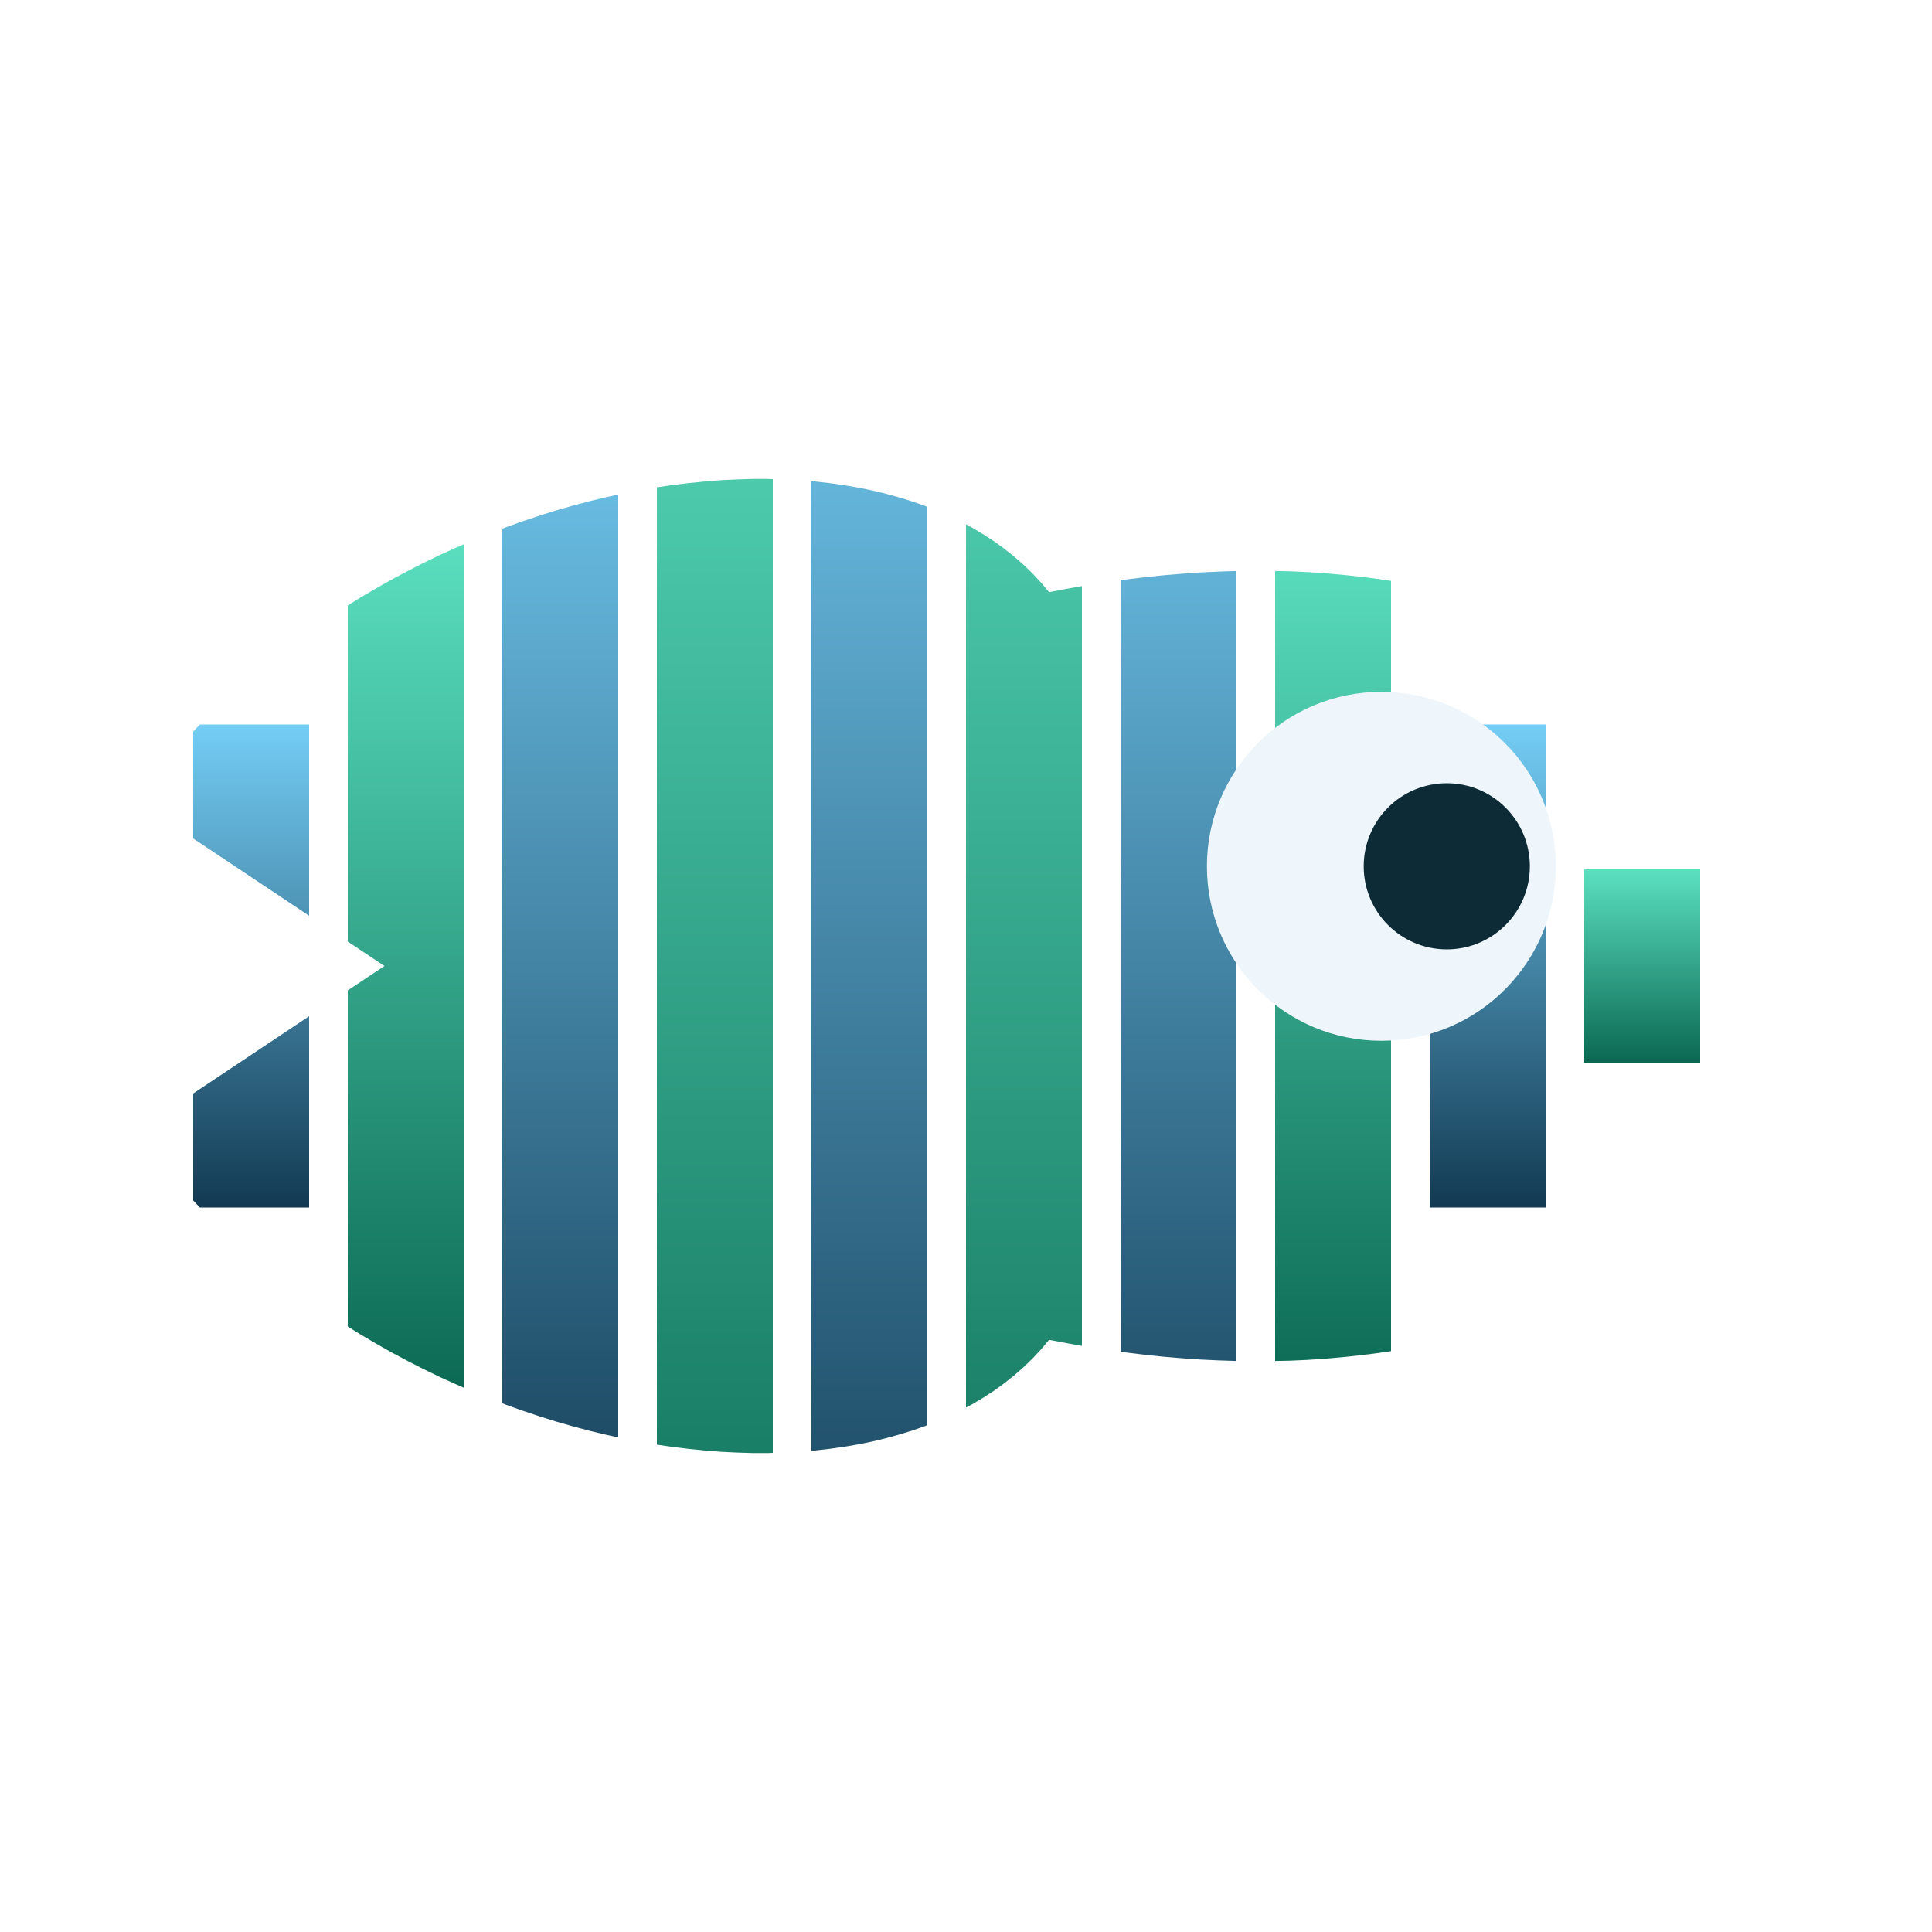
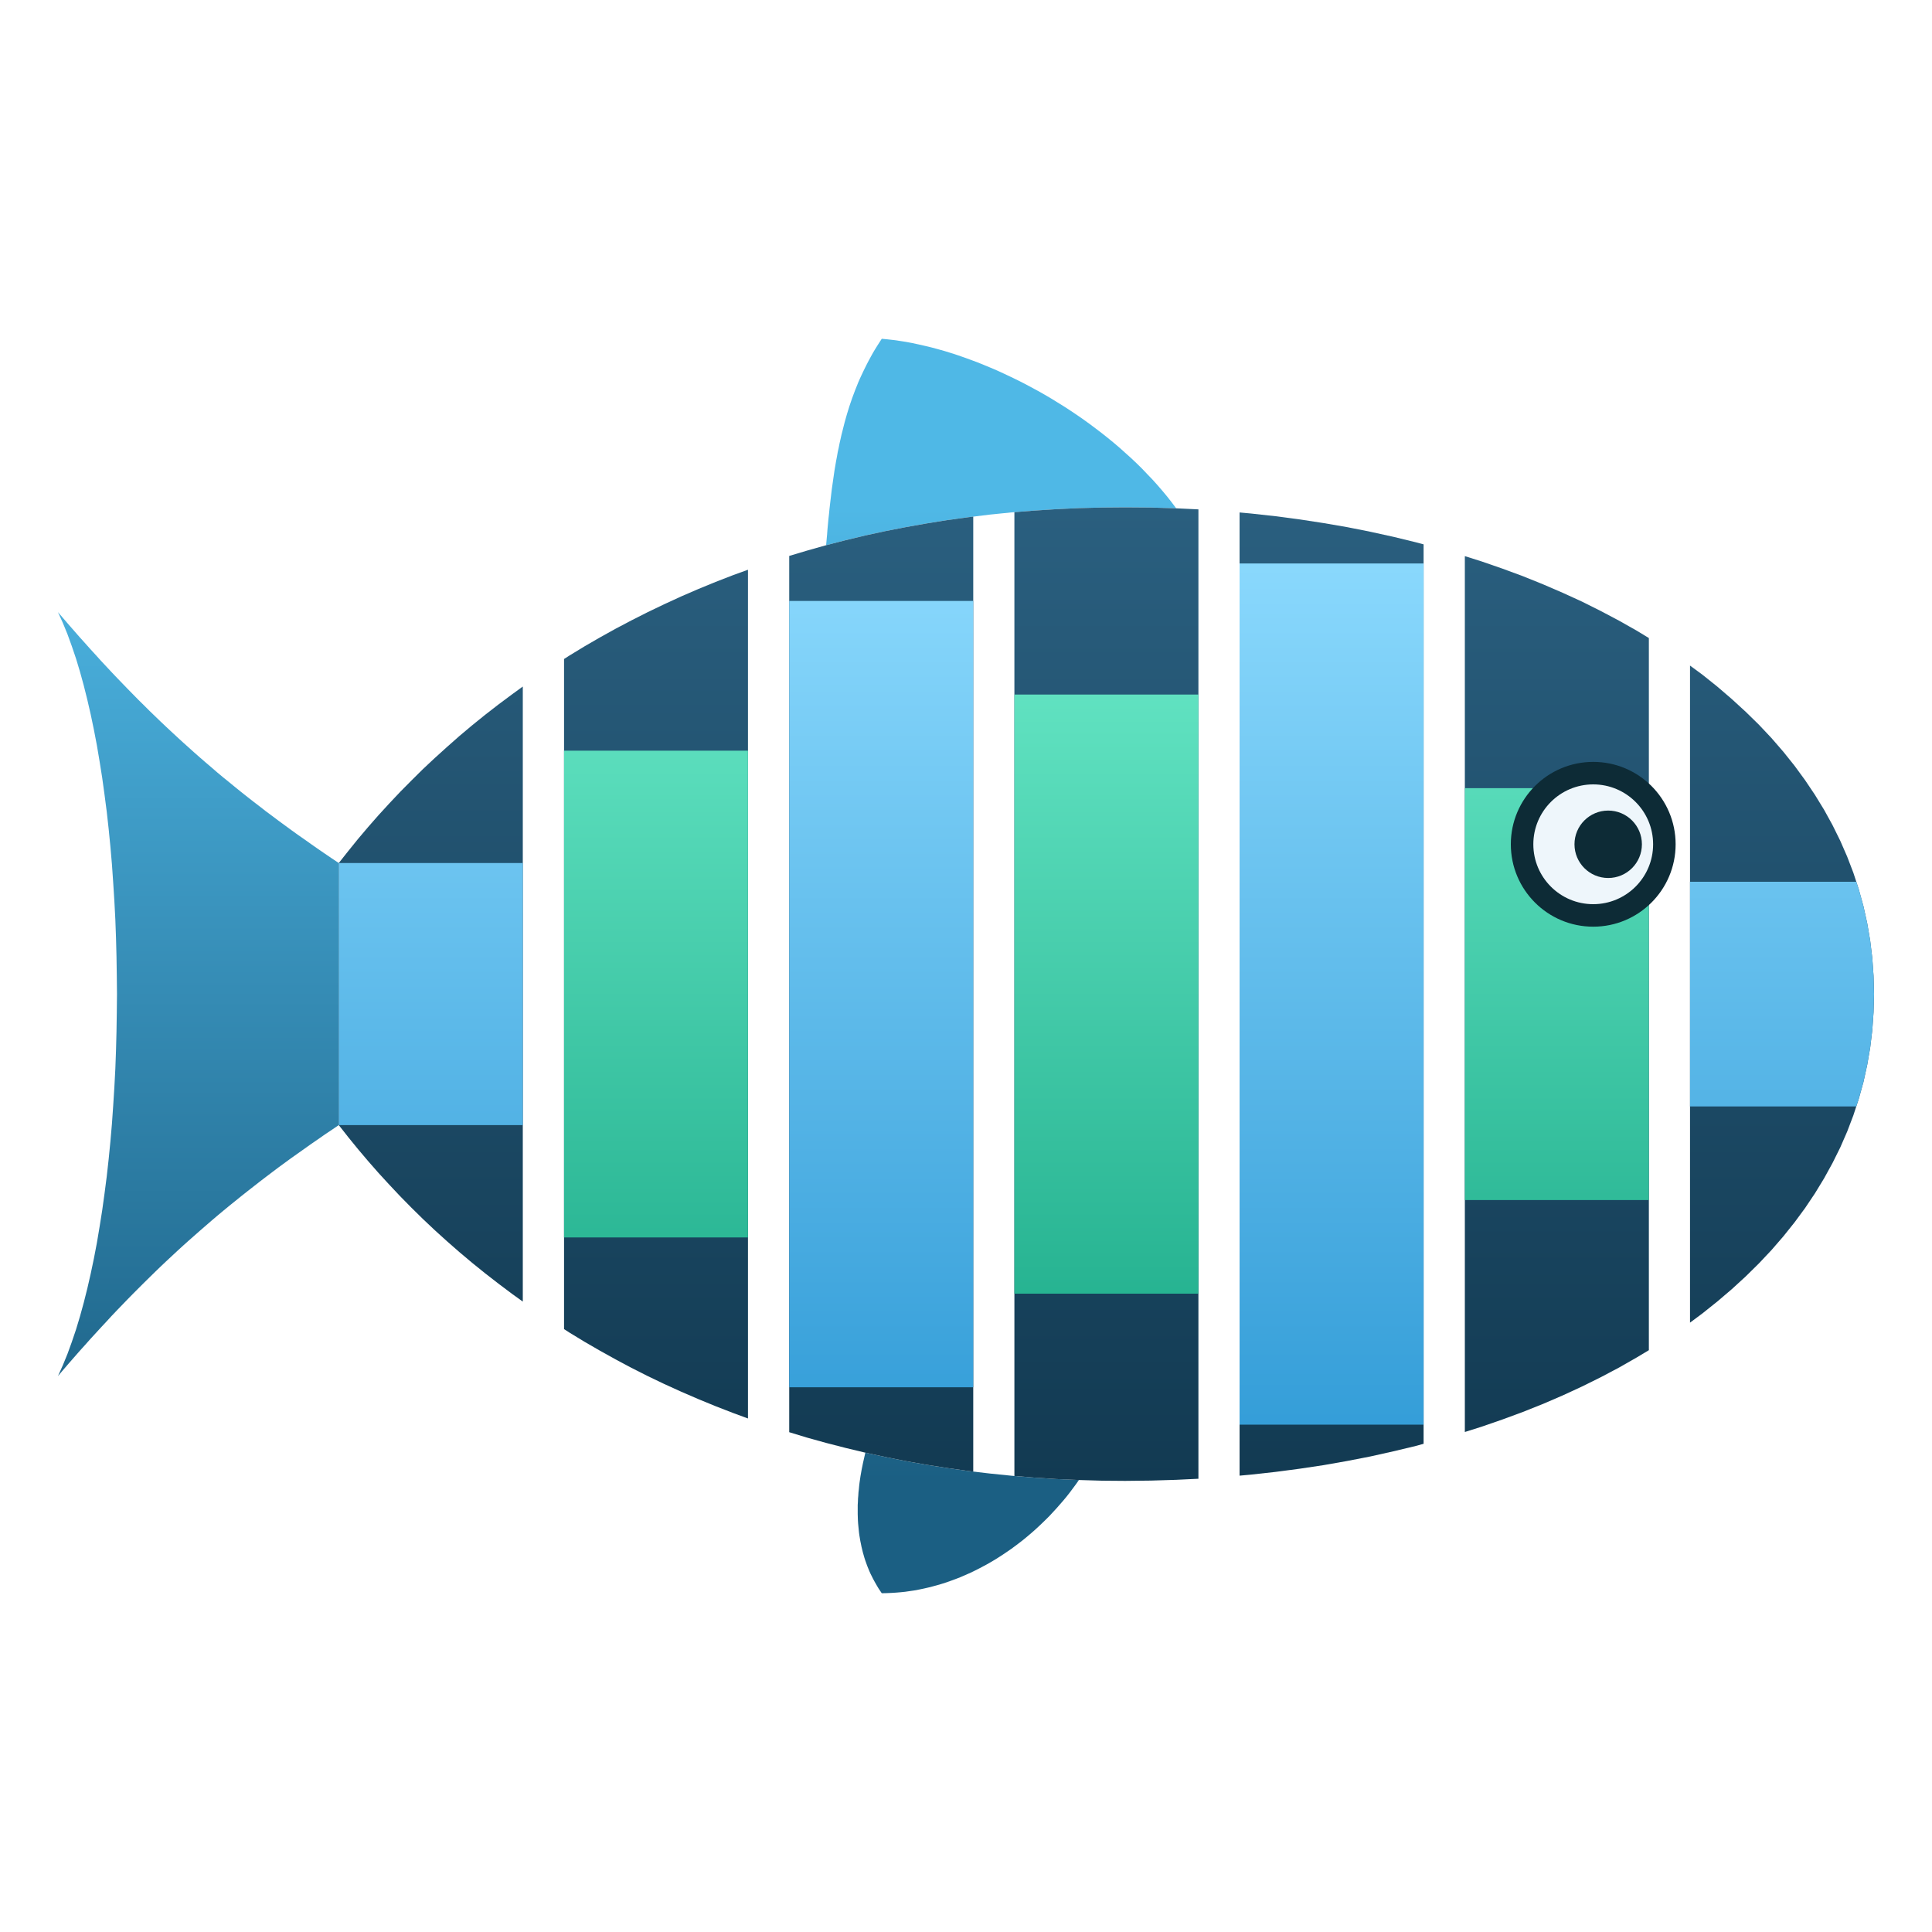
<svg xmlns="http://www.w3.org/2000/svg" viewBox="0 0 200 200">
  <defs>
-     <linearGradient id="bar0" gradientUnits="userSpaceOnUse" x1="0" y1="75" x2="0" y2="125">
-       <stop offset="0" stop-color="#74cdf5" />
+     <linearGradient id="deep" gradientUnits="userSpaceOnUse" x1="0" y1="52.52" x2="0" y2="153.30">
+       <stop offset="0" stop-color="#2a5f7f" />
      <stop offset="1" stop-color="#123a52" />
    </linearGradient>
-     <linearGradient id="bar1" gradientUnits="userSpaceOnUse" x1="0" y1="55" x2="0" y2="145">
-       <stop offset="0" stop-color="#5be0c0" />
-       <stop offset="1" stop-color="#0b6852" />
+     <linearGradient id="current" gradientUnits="userSpaceOnUse" x1="0" y1="52.52" x2="0" y2="153.30">
+       <stop offset="0" stop-color="#8fdcff" />
+       <stop offset="1" stop-color="#2f9ad6" />
    </linearGradient>
-     <linearGradient id="bar2" gradientUnits="userSpaceOnUse" x1="0" y1="35" x2="0" y2="165">
-       <stop offset="0" stop-color="#74cdf5" />
-       <stop offset="1" stop-color="#123a52" />
+     <linearGradient id="kelp" gradientUnits="userSpaceOnUse" x1="0" y1="52.52" x2="0" y2="153.30">
+       <stop offset="0" stop-color="#72f0cf" />
+       <stop offset="1" stop-color="#15a583" />
    </linearGradient>
-     <linearGradient id="bar3" gradientUnits="userSpaceOnUse" x1="0" y1="20" x2="0" y2="180">
-       <stop offset="0" stop-color="#5be0c0" />
-       <stop offset="1" stop-color="#0b6852" />
-     </linearGradient>
-     <linearGradient id="bar4" gradientUnits="userSpaceOnUse" x1="0" y1="25" x2="0" y2="175">
-       <stop offset="0" stop-color="#74cdf5" />
-       <stop offset="1" stop-color="#123a52" />
-     </linearGradient>
-     <linearGradient id="bar5" gradientUnits="userSpaceOnUse" x1="0" y1="20" x2="0" y2="180">
-       <stop offset="0" stop-color="#5be0c0" />
-       <stop offset="1" stop-color="#0b6852" />
-     </linearGradient>
-     <linearGradient id="bar6" gradientUnits="userSpaceOnUse" x1="0" y1="35" x2="0" y2="165">
-       <stop offset="0" stop-color="#74cdf5" />
-       <stop offset="1" stop-color="#123a52" />
-     </linearGradient>
-     <linearGradient id="bar7" gradientUnits="userSpaceOnUse" x1="0" y1="55" x2="0" y2="145">
-       <stop offset="0" stop-color="#5be0c0" />
-       <stop offset="1" stop-color="#0b6852" />
-     </linearGradient>
-     <linearGradient id="bar8" gradientUnits="userSpaceOnUse" x1="0" y1="75" x2="0" y2="125">
-       <stop offset="0" stop-color="#74cdf5" />
-       <stop offset="1" stop-color="#123a52" />
-     </linearGradient>
-     <linearGradient id="bar9" gradientUnits="userSpaceOnUse" x1="0" y1="90" x2="0" y2="110">
-       <stop offset="0" stop-color="#5be0c0" />
-       <stop offset="1" stop-color="#0b6852" />
+     <linearGradient id="fin" gradientUnits="userSpaceOnUse" x1="0" y1="52.52" x2="0" y2="153.30">
+       <stop offset="0" stop-color="#4fb8e6" />
+       <stop offset="1" stop-color="#1b5f83" />
    </linearGradient>
  </defs>
-   <path d="M32.00,75.00 L32.00,125.00 L20.70,125.00 L20.49,124.79 L20.00,124.27 L20.00,113.20 L32.00,105.20 L32.00,94.80 L20.00,86.80 L20.00,75.73 L20.49,75.21 L20.70,75.00 Z" fill="url(#bar0)" />
-   <path d="M48.00,143.65 L47.31,143.35 L45.60,142.58 L43.91,141.76 L42.22,140.90 L40.55,140.01 L38.89,139.07 L37.25,138.10 L36.00,137.32 L36.00,102.53 L39.80,100.00 L36.00,97.47 L36.00,62.68 L37.25,61.90 L38.89,60.93 L40.55,59.99 L42.22,59.10 L43.91,58.24 L45.60,57.42 L47.31,56.65 L48.00,56.35 Z" fill="url(#bar1)" />
-   <path d="M64.00,148.80 L62.81,148.54 L61.09,148.13 L59.36,147.67 L57.64,147.18 L55.91,146.64 L54.18,146.06 L52.46,145.45 L52.00,145.27 L52.00,54.73 L52.46,54.55 L54.18,53.94 L55.91,53.36 L57.64,52.82 L59.36,52.33 L61.09,51.87 L62.81,51.46 L64.00,51.20 Z" fill="url(#bar2)" />
-   <path d="M80.00,150.40 L79.52,150.42 L77.91,150.42 L76.28,150.37 L74.64,150.29 L72.98,150.16 L71.31,149.99 L69.63,149.79 L68.00,149.55 L68.00,50.45 L69.63,50.21 L71.31,50.01 L72.98,49.84 L74.64,49.71 L76.28,49.63 L77.91,49.58 L79.52,49.58 L80.00,49.60 Z" fill="url(#bar3)" />
-   <path d="M96.00,147.53 L95.69,147.65 L94.37,148.11 L93.00,148.53 L91.61,148.91 L90.19,149.25 L88.74,149.54 L87.26,149.79 L85.76,150.00 L84.23,150.17 L84.00,150.19 L84.00,49.81 L84.23,49.83 L85.76,50.00 L87.26,50.21 L88.74,50.46 L90.19,50.75 L91.61,51.09 L93.00,51.47 L94.37,51.89 L95.69,52.35 L96.00,52.47 Z" fill="url(#bar4)" />
-   <path d="M112.00,139.33 L110.61,139.08 L108.60,138.70 L107.77,139.69 L106.89,140.63 L105.96,141.53 L104.99,142.38 L103.97,143.19 L102.91,143.96 L101.80,144.68 L100.66,145.36 L100.00,145.71 L100.00,54.29 L100.66,54.64 L101.80,55.32 L102.91,56.04 L103.97,56.81 L104.99,57.62 L105.96,58.47 L106.89,59.37 L107.77,60.31 L108.60,61.30 L110.61,60.92 L112.00,60.67 Z" fill="url(#bar5)" />
-   <path d="M128.00,140.89 L126.16,140.83 L124.27,140.74 L122.37,140.61 L120.45,140.45 L118.51,140.25 L116.56,140.01 L116.00,139.94 L116.00,60.06 L116.56,59.99 L118.51,59.75 L120.45,59.55 L122.37,59.39 L124.27,59.26 L126.16,59.17 L128.00,59.11 Z" fill="url(#bar6)" />
-   <path d="M144.00,139.87 L143.95,139.88 L142.27,140.12 L140.56,140.33 L138.83,140.51 L137.08,140.66 L135.31,140.78 L133.52,140.86 L132.00,140.89 L132.00,59.11 L133.52,59.14 L135.31,59.22 L137.08,59.34 L138.83,59.49 L140.56,59.67 L142.27,59.88 L143.95,60.12 L144.00,60.13 Z" fill="url(#bar7)" />
-   <path d="M160.00,75.00 L160.00,125.00 L148.00,125.00 L148.00,75.00 Z" fill="url(#bar8)" />
-   <path d="M176.00,90.00 L176.00,110.00 L164.00,110.00 L164.00,90.00 Z" fill="url(#bar9)" />
-   <circle cx="143.00" cy="89.68" r="18.06" fill="#eef6fb" />
-   <circle cx="149.77" cy="89.68" r="8.60" fill="#0d2b36" />
+   <path d="M35.07,89.34 L34.35,88.86 L33.63,88.37 L32.93,87.89 L32.23,87.40 L31.54,86.91 L30.85,86.43 L30.17,85.94 L29.50,85.45 L28.83,84.96 L28.18,84.47 L27.52,83.98 L26.88,83.48 L26.24,82.99 L25.60,82.49 L24.97,81.99 L24.35,81.49 L23.73,80.98 L23.11,80.48 L22.50,79.97 L21.90,79.45 L21.30,78.94 L20.70,78.42 L20.11,77.90 L19.52,77.37 L18.93,76.84 L18.35,76.31 L17.77,75.77 L17.19,75.23 L16.62,74.69 L16.05,74.14 L15.48,73.59 L14.92,73.03 L14.35,72.47 L13.79,71.90 L13.23,71.33 L12.67,70.75 L12.11,70.17 L11.55,69.58 L11.00,68.99 L10.44,68.39 L9.89,67.78 L9.33,67.17 L8.78,66.55 L8.22,65.93 L7.67,65.30 L7.11,64.66 L6.56,64.02 L6.00,63.37 L6.50,64.47 L6.98,65.64 L7.43,66.88 L7.87,68.18 L8.28,69.54 L8.67,70.96 L9.04,72.44 L9.39,73.96 L9.72,75.54 L10.03,77.16 L10.31,78.82 L10.58,80.52 L10.82,82.26 L11.05,84.03 L11.25,85.83 L11.43,87.66 L11.59,89.51 L11.72,91.39 L11.84,93.28 L11.94,95.19 L12.01,97.11 L12.06,99.03 L12.09,100.97 L12.11,102.91 L12.09,104.84 L12.06,106.78 L12.01,108.71 L11.94,110.63 L11.84,112.53 L11.72,114.43 L11.59,116.30 L11.43,118.15 L11.25,119.98 L11.05,121.78 L10.82,123.56 L10.58,125.29 L10.31,126.99 L10.03,128.66 L9.72,130.28 L9.39,131.85 L9.04,133.38 L8.67,134.85 L8.28,136.27 L7.87,137.63 L7.43,138.93 L6.98,140.17 L6.50,141.34 L6.00,142.45 L6.56,141.79 L7.11,141.15 L7.67,140.51 L8.22,139.88 L8.78,139.26 L9.33,138.64 L9.89,138.03 L10.44,137.43 L11.00,136.83 L11.55,136.23 L12.11,135.64 L12.67,135.06 L13.23,134.48 L13.79,133.91 L14.35,133.35 L14.92,132.78 L15.48,132.23 L16.05,131.67 L16.62,131.12 L17.19,130.58 L17.77,130.04 L18.35,129.50 L18.93,128.97 L19.52,128.44 L20.11,127.92 L20.70,127.40 L21.30,126.88 L21.90,126.36 L22.50,125.85 L23.11,125.34 L23.73,124.83 L24.35,124.33 L24.97,123.83 L25.60,123.33 L26.24,122.83 L26.88,122.33 L27.52,121.84 L28.18,121.34 L28.83,120.85 L29.50,120.36 L30.17,119.87 L30.85,119.39 L31.54,118.90 L32.23,118.41 L32.93,117.93 L33.63,117.44 L34.35,116.96 L35.07,116.47 Z" fill="url(#fin)" />
+   <path d="M85.52,56.44 L87.54,55.92 L89.58,55.43 L91.66,54.98 L93.76,54.57 L95.90,54.19 L98.06,53.84 L100.26,53.54 L102.48,53.27 L104.74,53.04 L107.03,52.86 L109.34,52.71 L111.69,52.60 L114.07,52.54 L116.47,52.52 L119.13,52.54 L121.76,52.62 L121.30,52.01 L120.83,51.41 L120.34,50.82 L119.83,50.23 L119.31,49.65 L118.77,49.09 L118.23,48.52 L117.67,47.97 L117.10,47.43 L116.51,46.90 L115.92,46.37 L115.31,45.85 L114.70,45.35 L114.07,44.85 L113.44,44.37 L112.80,43.89 L112.15,43.42 L111.50,42.97 L110.83,42.52 L110.17,42.09 L109.49,41.67 L108.81,41.25 L108.13,40.85 L107.44,40.46 L106.75,40.09 L106.06,39.72 L105.37,39.37 L104.67,39.03 L103.97,38.70 L103.28,38.38 L102.58,38.08 L101.88,37.79 L101.19,37.51 L100.49,37.25 L99.80,37.00 L99.11,36.76 L98.43,36.54 L97.75,36.33 L97.07,36.14 L96.40,35.96 L95.73,35.80 L95.07,35.65 L94.42,35.51 L93.78,35.39 L93.14,35.29 L92.51,35.20 L91.89,35.13 L91.28,35.07 L91.04,35.44 L90.81,35.80 L90.58,36.17 L90.36,36.54 L90.15,36.92 L89.95,37.29 L89.75,37.67 L89.56,38.05 L89.37,38.44 L89.19,38.82 L89.01,39.21 L88.84,39.60 L88.68,40.00 L88.52,40.40 L88.37,40.80 L88.22,41.20 L88.08,41.61 L87.94,42.02 L87.81,42.44 L87.68,42.86 L87.56,43.28 L87.44,43.71 L87.33,44.14 L87.22,44.58 L87.11,45.01 L87.01,45.46 L86.91,45.90 L86.82,46.36 L86.72,46.81 L86.64,47.27 L86.55,47.74 L86.47,48.21 L86.39,48.68 L86.32,49.16 L86.25,49.65 L86.18,50.14 L86.11,50.63 L86.05,51.13 L85.99,51.64 L85.93,52.15 L85.87,52.67 L85.82,53.19 L85.76,53.72 L85.71,54.25 L85.66,54.79 L85.62,55.33 L85.57,55.88 L85.52,56.44 Z" fill="url(#fin)" />
+   <path d="M89.58,150.38 L91.66,150.83 L93.76,151.25 L95.90,151.63 L98.06,151.97 L100.26,152.28 L102.48,152.54 L104.74,152.77 L107.03,152.96 L109.34,153.11 L111.69,153.21 L111.38,153.65 L111.06,154.08 L110.74,154.51 L110.41,154.93 L110.07,155.34 L109.72,155.74 L109.37,156.14 L109.01,156.53 L108.65,156.92 L108.28,157.29 L107.90,157.66 L107.52,158.02 L107.13,158.38 L106.74,158.72 L106.34,159.06 L105.94,159.39 L105.53,159.71 L105.12,160.02 L104.70,160.33 L104.28,160.62 L103.85,160.91 L103.42,161.19 L102.99,161.46 L102.55,161.72 L102.11,161.97 L101.66,162.21 L101.22,162.44 L100.76,162.67 L100.31,162.88 L99.85,163.08 L99.39,163.28 L98.93,163.46 L98.46,163.63 L97.99,163.80 L97.52,163.95 L97.05,164.09 L96.57,164.22 L96.10,164.34 L95.62,164.45 L95.14,164.55 L94.66,164.64 L94.18,164.71 L93.70,164.78 L93.21,164.83 L92.73,164.87 L92.25,164.90 L91.76,164.92 L91.28,164.93 L91.11,164.68 L90.95,164.44 L90.80,164.19 L90.65,163.93 L90.51,163.68 L90.37,163.42 L90.24,163.16 L90.11,162.90 L89.99,162.63 L89.88,162.36 L89.77,162.09 L89.67,161.81 L89.57,161.53 L89.48,161.25 L89.40,160.97 L89.32,160.69 L89.25,160.40 L89.18,160.11 L89.12,159.81 L89.06,159.52 L89.01,159.22 L88.96,158.92 L88.92,158.62 L88.89,158.31 L88.86,158.01 L88.83,157.70 L88.81,157.38 L88.80,157.07 L88.79,156.75 L88.79,156.44 L88.79,156.12 L88.79,155.79 L88.81,155.47 L88.82,155.14 L88.85,154.81 L88.87,154.48 L88.91,154.15 L88.94,153.82 L88.98,153.48 L89.03,153.14 L89.08,152.80 L89.14,152.46 L89.20,152.12 L89.27,151.78 L89.34,151.43 L89.42,151.08 L89.50,150.73 L89.58,150.38 Z" fill="url(#fin)" />
+   <path d="M54.12,134.74 L53.02,133.95 L51.61,132.89 L50.23,131.82 L48.88,130.73 L47.56,129.62 L46.28,128.50 L45.02,127.36 L43.79,126.20 L42.60,125.03 L41.43,123.84 L40.30,122.64 L39.19,121.43 L38.12,120.21 L37.07,118.97 L36.06,117.73 L35.07,116.47 L35.07,89.34 L36.06,88.09 L37.07,86.84 L38.12,85.60 L39.19,84.38 L40.30,83.17 L41.43,81.97 L42.60,80.79 L43.79,79.61 L45.02,78.46 L46.28,77.32 L47.56,76.19 L48.88,75.08 L50.23,73.99 L51.61,72.92 L53.02,71.87 L54.12,71.07 Z" fill="url(#deep)" />
+   <path d="M54.12,89.34 L54.12,116.47 L35.07,116.47 L35.07,116.47 L35.07,89.34 L35.07,89.34 Z" fill="url(#current)" />
+   <path d="M77.43,146.84 L75.91,146.28 L74.08,145.57 L72.28,144.83 L70.50,144.06 L68.76,143.27 L67.05,142.45 L65.37,141.60 L63.72,140.72 L62.10,139.82 L60.51,138.90 L58.95,137.95 L58.39,137.59 L58.39,68.22 L58.95,67.86 L60.51,66.91 L62.10,65.99 L63.72,65.09 L65.37,64.22 L67.05,63.37 L68.76,62.55 L70.50,61.75 L72.28,60.98 L74.08,60.24 L75.91,59.53 L77.43,58.98 Z" fill="url(#deep)" />
+   <path d="M77.43,77.71 L77.43,128.10 L58.39,128.10 L58.39,77.71 Z" fill="url(#kelp)" />
+   <path d="M100.75,152.34 L100.26,152.28 L98.06,151.97 L95.90,151.63 L93.76,151.25 L91.66,150.83 L89.58,150.38 L87.54,149.89 L85.52,149.37 L83.54,148.82 L81.70,148.26 L81.70,57.55 L83.54,57.00 L85.52,56.44 L87.54,55.92 L89.58,55.43 L91.66,54.98 L93.76,54.57 L95.90,54.19 L98.06,53.84 L100.26,53.54 L100.75,53.48 Z" fill="url(#deep)" />
+   <path d="M100.75,62.21 L100.75,143.61 L81.70,143.61 L81.70,62.21 Z" fill="url(#current)" />
+   <path d="M124.06,153.08 L121.76,153.19 L119.13,153.27 L116.47,153.30 L114.07,153.28 L111.69,153.21 L109.34,153.11 L107.03,152.96 L105.01,152.79 L105.01,53.02 L107.03,52.86 L109.34,52.71 L111.69,52.60 L114.07,52.54 L116.47,52.52 L119.13,52.54 L121.76,52.62 L124.06,52.73 Z" fill="url(#deep)" />
+   <path d="M124.06,71.90 L124.06,133.92 L105.01,133.92 L105.01,71.90 Z" fill="url(#kelp)" />
+   <path d="M147.37,149.46 L146.58,149.68 L144.24,150.24 L141.87,150.77 L139.46,151.24 L137.02,151.67 L134.55,152.04 L132.05,152.37 L129.52,152.65 L128.32,152.76 L128.32,53.05 L129.52,53.16 L132.05,53.44 L134.55,53.77 L137.02,54.15 L139.46,54.57 L141.87,55.05 L144.24,55.57 L146.58,56.14 L147.37,56.35 Z" fill="url(#deep)" />
+   <path d="M147.37,58.33 L147.37,147.48 L128.32,147.48 L128.32,58.33 Z" fill="url(#current)" />
+   <path d="M170.69,139.77 L169.44,140.52 L167.60,141.57 L165.71,142.57 L163.77,143.53 L161.78,144.45 L159.74,145.33 L157.66,146.16 L155.52,146.95 L153.35,147.70 L151.64,148.24 L151.64,57.57 L153.35,58.11 L155.52,58.86 L157.66,59.65 L159.74,60.49 L161.78,61.37 L163.77,62.28 L165.71,63.25 L167.60,64.25 L169.44,65.29 L170.69,66.05 Z" fill="url(#deep)" />
+   <path d="M170.69,81.59 L170.69,124.23 L151.64,124.23 L151.64,81.59 Z" fill="url(#kelp)" />
+   <path d="M193.95,104.78 L193.82,106.63 L193.60,108.46 L193.29,110.25 L192.90,112.02 L192.42,113.75 L191.86,115.46 L191.22,117.14 L190.50,118.79 L189.70,120.40 L188.83,121.98 L187.88,123.54 L186.86,125.06 L185.77,126.54 L184.61,127.99 L183.38,129.41 L182.08,130.79 L180.71,132.14 L179.28,133.45 L177.79,134.72 L176.24,135.96 L174.95,136.92 L174.95,68.90 L176.24,69.85 L177.79,71.09 L179.28,72.37 L180.71,73.68 L182.08,75.02 L183.38,76.40 L184.61,77.82 L185.77,79.27 L186.86,80.76 L187.88,82.28 L188.83,83.83 L189.70,85.41 L190.50,87.03 L191.22,88.68 L191.86,90.35 L192.42,92.06 L192.90,93.80 L193.29,95.56 L193.60,97.36 L193.82,99.18 L193.95,101.03 L194.00,102.91 Z" fill="url(#deep)" />
+   <path d="M193.95,104.78 L193.82,106.63 L193.60,108.46 L193.29,110.25 L192.90,112.02 L192.42,113.75 L192.16,114.54 L174.95,114.54 L174.95,91.28 L192.16,91.28 L192.42,92.06 L192.90,93.80 L193.29,95.56 L193.60,97.36 L193.82,99.18 L193.95,101.03 L194.00,102.91 Z" fill="url(#current)" />
+   <circle cx="164.93" cy="87.40" r="8.53" fill="#0d2b36" />
+   <circle cx="164.93" cy="87.40" r="6.20" fill="#eef6fb" />
+   <circle cx="166.48" cy="87.40" r="3.49" fill="#0d2b36" />
</svg>
